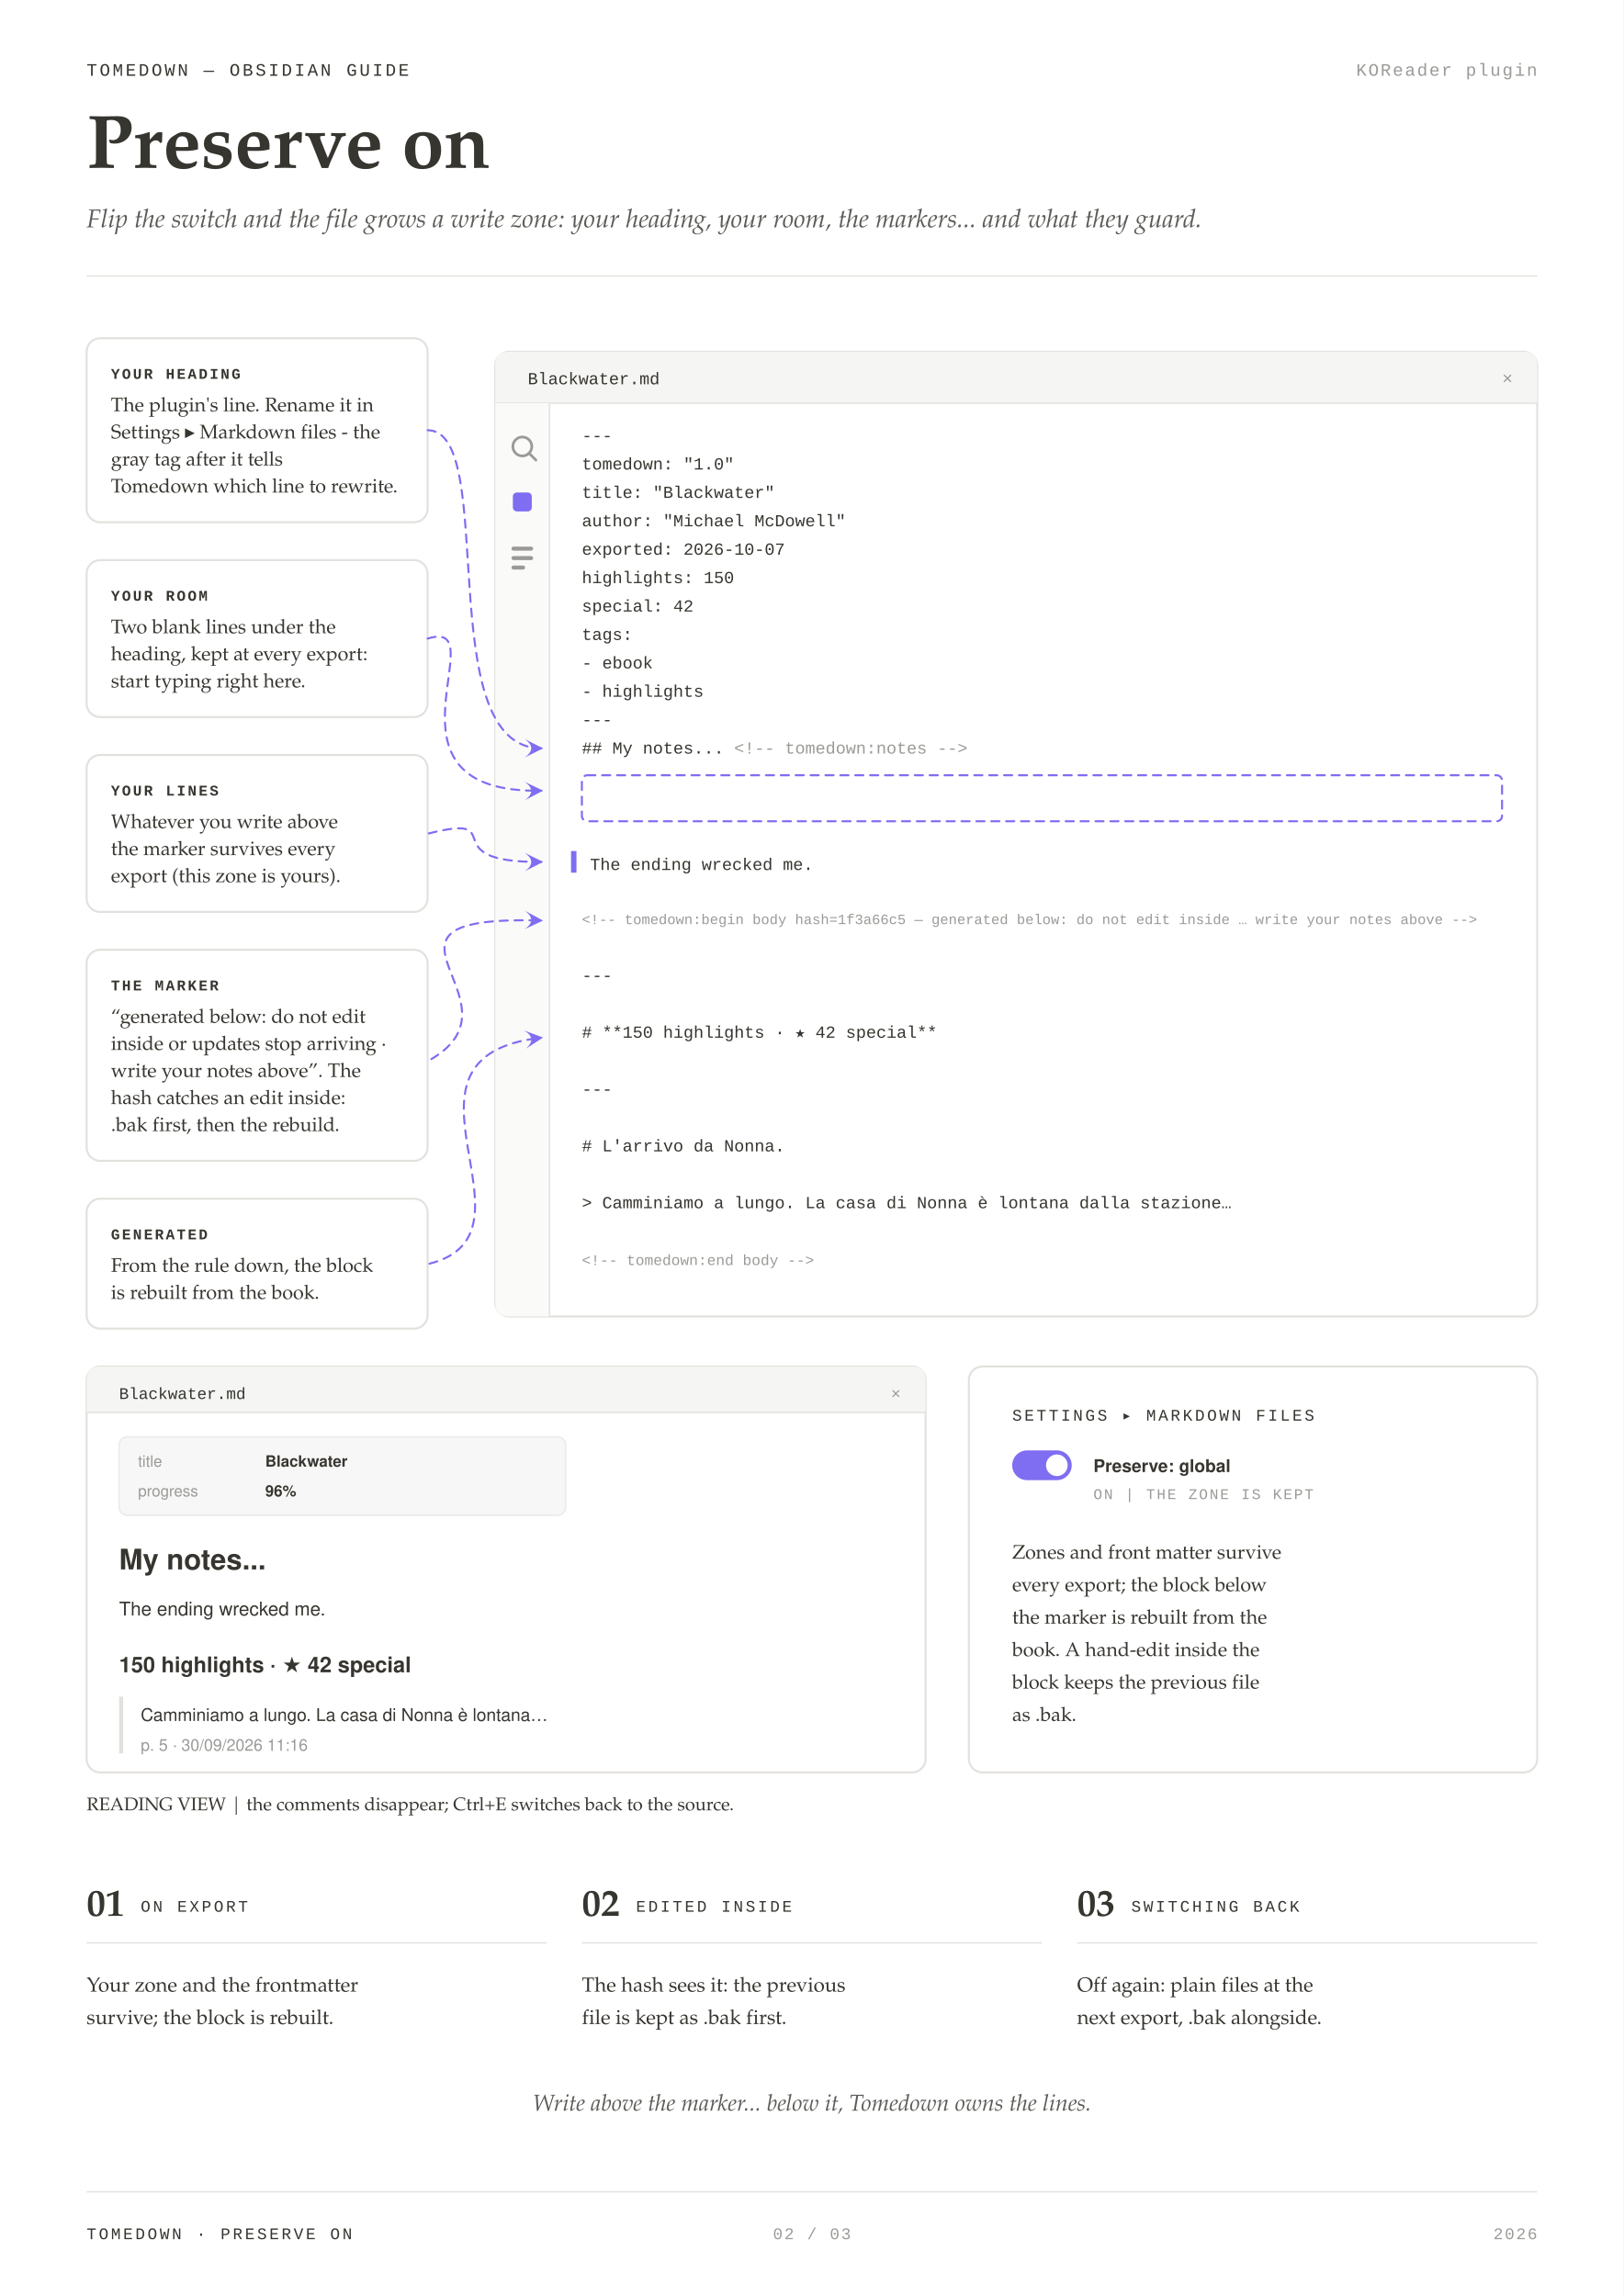
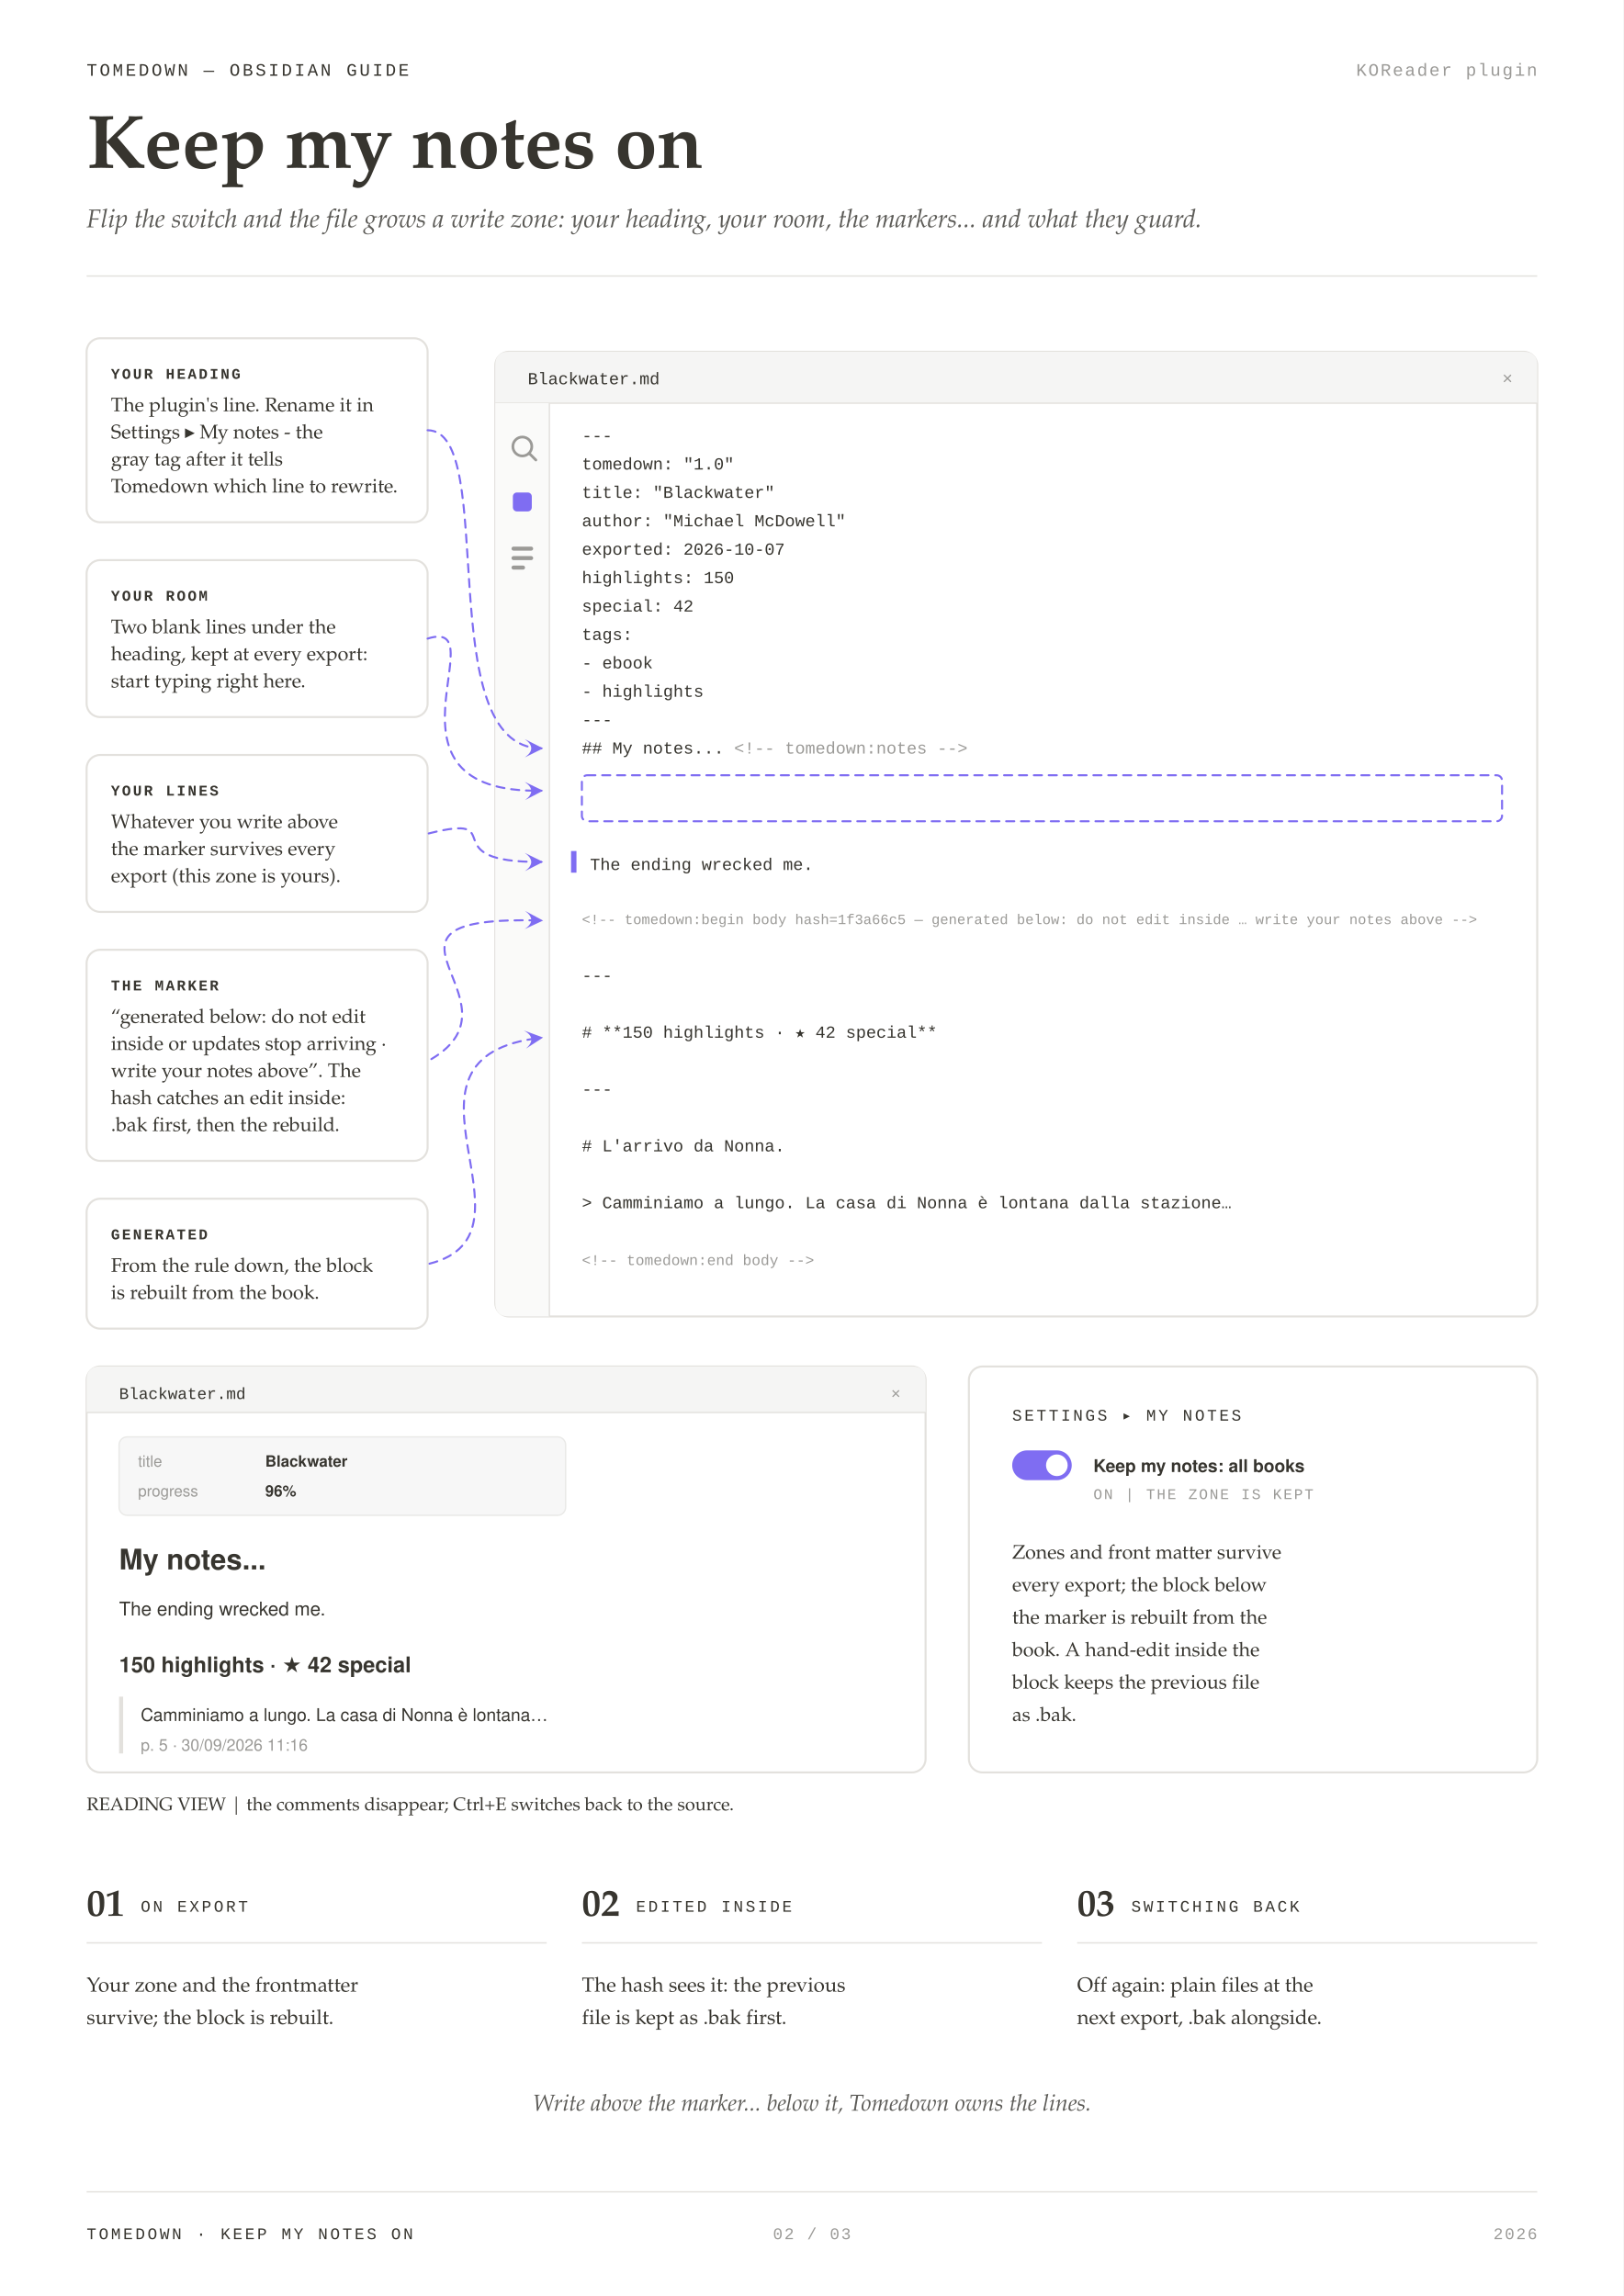
- <svg xmlns="http://www.w3.org/2000/svg" width="1200" height="1697" aria-label="Tomedown Obsidian guide 02 — the book file with Preserve: global on: the tagged heading you can rename, two blank lines of room under it, your own lines above the begin marker, the marker and its hash, the generated block between the markers, the reading view where the comments disappear, and the settings toggle" role="img">
+ <svg xmlns="http://www.w3.org/2000/svg" width="1200" height="1697" aria-label="Tomedown Obsidian guide 02 — the book file with Keep my notes: all books on: the tagged heading you can rename, two blank lines of room under it, your own lines above the begin marker, the marker and its hash, the generated block between the markers, the reading view where the comments disappear, and the settings toggle" role="img">
  <defs>
    <marker orient="auto-start-reverse" markerHeight="9" markerWidth="9" refY="5" refX="9" viewBox="0 0 10 10" id="ah">
      <path id="svg_1" fill="#7F6DF2" d="m0,0l10,5l-10,5q7,-5 0,-10z" />
    </marker>
  </defs>
  <g>
    <path id="svg_2" d="m-0.278,0l1200,0l0,1697l-1200,0l0,-1697z" opacity="undefined" fill="#FFFFFF" />
    <text id="svg_3" fill="#37352F" letter-spacing="1.8px" font-family="'SF Mono', Menlo, Consolas, 'JetBrains Mono', 'Liberation Mono', 'DejaVu Sans Mono', monospace" font-size="13" y="56" x="64" class="label">TOMEDOWN — OBSIDIAN GUIDE</text>
    <text id="svg_4" fill="#9B9A97" letter-spacing="1.2px" font-family="'SF Mono', Menlo, Consolas, 'JetBrains Mono', 'Liberation Mono', 'DejaVu Sans Mono', monospace" text-anchor="end" font-size="13" y="56" x="1136" class="labelm">KOReader plugin</text>
-     <text id="svg_5" fill="#37352F" font-weight="700" font-family="Georgia, 'Iowan Old Style', 'Palatino Linotype', 'Book Antiqua', 'Times New Roman', 'Liberation Serif', 'DejaVu Serif', serif" font-size="56" y="124" x="64" class="display">Preserve on</text>
+     <text id="svg_5" fill="#37352F" font-weight="700" font-family="Georgia, 'Iowan Old Style', 'Palatino Linotype', 'Book Antiqua', 'Times New Roman', 'Liberation Serif', 'DejaVu Serif', serif" font-size="56" y="124" x="64" class="display">Keep my notes on</text>
    <text id="svg_6" fill="#5C5B57" font-style="italic" font-family="Georgia, 'Iowan Old Style', 'Palatino Linotype', 'Book Antiqua', 'Times New Roman', 'Liberation Serif', 'DejaVu Serif', serif" font-size="19" y="168" x="64" class="deck">Flip the switch and the file grows a write zone: your heading, your room, the markers... and what they guard.</text>
    <line id="svg_7" stroke="#E3E1DD" y2="204" x2="1136" y1="204" x1="64" class="rule" />
    <path id="svg_8" d="m366,270c0,-5.434 4.566,-10 10,-10l750,0c5.434,0 10,4.566 10,10l0,693c0,5.434 -4.566,10 -10,10l-750,0c-5.434,0 -10,-4.566 -10,-10l0,-693z" opacity="undefined" stroke-width="1.5" stroke="#E3E1DD" fill="#FFFFFF" />
    <path id="svg_9" fill="#F5F5F4" d="m366,270q0,-10 10,-10l750,0q10,0 10,10l0,28l-770,0l0,-28z" />
    <line id="svg_10" stroke="#E3E1DD" y2="298" x2="1136" y1="298" x1="366" class="hair" />
    <text id="svg_11" fill="#37352F" font-family="'SF Mono', Menlo, Consolas, 'JetBrains Mono', 'Liberation Mono', 'DejaVu Sans Mono', monospace" font-size="12.5" y="284" x="390" class="code">Blackwater.md</text>
    <text id="svg_12" fill="#9B9A97" font-family="'SF Mono', Menlo, Consolas, 'JetBrains Mono', 'Liberation Mono', 'DejaVu Sans Mono', monospace" text-anchor="middle" font-size="13" y="284" x="1114" class="comment">×</text>
    <path id="svg_13" fill="#FAFAF9" d="m406,298l-40,0l0,665q0,10 10,10l30,0l0,-675z" />
    <line id="svg_14" stroke="#E3E1DD" y2="973" x2="406" y1="298" x1="406" class="hair" />
    <circle id="svg_15" stroke-width="2" stroke="#9B9A97" fill="none" r="7" cy="330" cx="386" />
    <path id="svg_16" stroke-linecap="round" stroke-width="2" stroke="#9B9A97" d="m391,335l5,5" />
    <rect id="svg_17" fill="#7F6DF2" rx="3" height="14" width="14" y="364" x="379" />
    <rect id="svg_18" fill="#9B9A97" rx="1.5" height="3" width="16" y="404" x="378" />
    <rect id="svg_19" fill="#9B9A97" rx="1.5" height="3" width="16" y="411" x="378" />
    <rect id="svg_20" fill="#9B9A97" rx="1.5" height="3" width="10" y="418" x="378" />
    <text id="svg_21" fill="#37352F" font-family="'SF Mono', Menlo, Consolas, 'JetBrains Mono', 'Liberation Mono', 'DejaVu Sans Mono', monospace" font-size="12.5" y="326" x="430" class="code">---</text>
    <text id="svg_22" fill="#37352F" font-family="'SF Mono', Menlo, Consolas, 'JetBrains Mono', 'Liberation Mono', 'DejaVu Sans Mono', monospace" font-size="12.5" y="347" x="430" class="code">tomedown: "1.0"</text>
    <text id="svg_23" fill="#37352F" font-family="'SF Mono', Menlo, Consolas, 'JetBrains Mono', 'Liberation Mono', 'DejaVu Sans Mono', monospace" font-size="12.5" y="368" x="430" class="code">title: "Blackwater"</text>
    <text id="svg_24" fill="#37352F" font-family="'SF Mono', Menlo, Consolas, 'JetBrains Mono', 'Liberation Mono', 'DejaVu Sans Mono', monospace" font-size="12.5" y="389" x="430" class="code">author: "Michael McDowell"</text>
    <text id="svg_25" fill="#37352F" font-family="'SF Mono', Menlo, Consolas, 'JetBrains Mono', 'Liberation Mono', 'DejaVu Sans Mono', monospace" font-size="12.5" y="410" x="430" class="code">exported: 2026-10-07</text>
    <text id="svg_26" fill="#37352F" font-family="'SF Mono', Menlo, Consolas, 'JetBrains Mono', 'Liberation Mono', 'DejaVu Sans Mono', monospace" font-size="12.5" y="431" x="430" class="code">highlights: 150</text>
    <text id="svg_27" fill="#37352F" font-family="'SF Mono', Menlo, Consolas, 'JetBrains Mono', 'Liberation Mono', 'DejaVu Sans Mono', monospace" font-size="12.5" y="452" x="430" class="code">special: 42</text>
    <text id="svg_28" fill="#37352F" font-family="'SF Mono', Menlo, Consolas, 'JetBrains Mono', 'Liberation Mono', 'DejaVu Sans Mono', monospace" font-size="12.5" y="473" x="430" class="code">tags:</text>
    <text id="svg_29" fill="#37352F" font-family="'SF Mono', Menlo, Consolas, 'JetBrains Mono', 'Liberation Mono', 'DejaVu Sans Mono', monospace" font-size="12.5" y="494" x="430" class="code">- ebook</text>
    <text id="svg_30" fill="#37352F" font-family="'SF Mono', Menlo, Consolas, 'JetBrains Mono', 'Liberation Mono', 'DejaVu Sans Mono', monospace" font-size="12.5" y="515" x="430" class="code">- highlights</text>
    <text id="svg_31" fill="#37352F" font-family="'SF Mono', Menlo, Consolas, 'JetBrains Mono', 'Liberation Mono', 'DejaVu Sans Mono', monospace" font-size="12.5" y="536" x="430" class="code">---</text>
    <text id="svg_32" fill="#37352F" font-family="SF Mono, Menlo, Consolas, JetBrains Mono, Liberation Mono, DejaVu Sans Mono, monospace" font-size="12.5" y="557" x="430">## My notes...
   <tspan id="svg_33" fill="#9B9A97">&lt;!-- tomedown:notes --&gt;</tspan>
    </text>
    <rect id="svg_34" stroke-linecap="round" fill="none" stroke-dasharray="6 5" stroke-width="1.5" stroke="#7F6DF2" rx="4" height="34" width="680" y="573" x="430" class="dash" />
    <rect id="svg_35" fill="#7F6DF2" height="16" width="4" y="629" x="422" class="accent" />
    <text id="svg_36" fill="#37352F" font-family="'SF Mono', Menlo, Consolas, 'JetBrains Mono', 'Liberation Mono', 'DejaVu Sans Mono', monospace" font-size="12.5" y="643" x="436" class="code">The ending wrecked me.</text>
    <text id="svg_37" fill="#37352F" font-family="'SF Mono', Menlo, Consolas, 'JetBrains Mono', 'Liberation Mono', 'DejaVu Sans Mono', monospace" font-size="12.5" y="662" x="430" class="code" />
    <text id="svg_38" fill="#9B9A97" font-family="'SF Mono', Menlo, Consolas, 'JetBrains Mono', 'Liberation Mono', 'DejaVu Sans Mono', monospace" font-size="10.5" y="683" x="430" class="comment">&lt;!-- tomedown:begin body hash=1f3a66c5 — generated below: do not edit inside … write your notes above --&gt;</text>
    <text id="svg_39" fill="#37352F" font-family="'SF Mono', Menlo, Consolas, 'JetBrains Mono', 'Liberation Mono', 'DejaVu Sans Mono', monospace" font-size="12.5" y="704" x="430" class="code" />
    <text id="svg_40" fill="#37352F" font-family="'SF Mono', Menlo, Consolas, 'JetBrains Mono', 'Liberation Mono', 'DejaVu Sans Mono', monospace" font-size="12.5" y="725" x="430" class="code">---</text>
    <text id="svg_41" fill="#37352F" font-family="'SF Mono', Menlo, Consolas, 'JetBrains Mono', 'Liberation Mono', 'DejaVu Sans Mono', monospace" font-size="12.5" y="746" x="430" class="code" />
    <text id="svg_42" fill="#37352F" font-family="'SF Mono', Menlo, Consolas, 'JetBrains Mono', 'Liberation Mono', 'DejaVu Sans Mono', monospace" font-size="12.5" y="767" x="430" class="code"># **150 highlights · ★ 42 special**</text>
    <text id="svg_43" fill="#37352F" font-family="'SF Mono', Menlo, Consolas, 'JetBrains Mono', 'Liberation Mono', 'DejaVu Sans Mono', monospace" font-size="12.5" y="788" x="430" class="code" />
    <text id="svg_44" fill="#37352F" font-family="'SF Mono', Menlo, Consolas, 'JetBrains Mono', 'Liberation Mono', 'DejaVu Sans Mono', monospace" font-size="12.5" y="809" x="430" class="code">---</text>
    <text id="svg_45" fill="#37352F" font-family="'SF Mono', Menlo, Consolas, 'JetBrains Mono', 'Liberation Mono', 'DejaVu Sans Mono', monospace" font-size="12.5" y="830" x="430" class="code" />
    <text id="svg_46" fill="#37352F" font-family="'SF Mono', Menlo, Consolas, 'JetBrains Mono', 'Liberation Mono', 'DejaVu Sans Mono', monospace" font-size="12.5" y="851" x="430" class="code"># L'arrivo da Nonna.</text>
    <text id="svg_47" fill="#37352F" font-family="'SF Mono', Menlo, Consolas, 'JetBrains Mono', 'Liberation Mono', 'DejaVu Sans Mono', monospace" font-size="12.5" y="872" x="430" class="code" />
    <text id="svg_48" fill="#37352F" font-family="'SF Mono', Menlo, Consolas, 'JetBrains Mono', 'Liberation Mono', 'DejaVu Sans Mono', monospace" font-size="12.5" y="893" x="430" class="code">&gt; Camminiamo a lungo. La casa di Nonna è lontana dalla stazione…</text>
    <text id="svg_49" fill="#37352F" font-family="'SF Mono', Menlo, Consolas, 'JetBrains Mono', 'Liberation Mono', 'DejaVu Sans Mono', monospace" font-size="12.5" y="914" x="430" class="code" />
    <text id="svg_50" fill="#9B9A97" font-family="'SF Mono', Menlo, Consolas, 'JetBrains Mono', 'Liberation Mono', 'DejaVu Sans Mono', monospace" font-size="11" y="935" x="430" class="comment">&lt;!-- tomedown:end body --&gt;</text>
    <rect id="svg_51" stroke-width="1.5" stroke="#E3E1DD" fill="none" rx="10" height="136" width="252" y="250" x="64" class="note" />
    <text id="svg_52" fill="#37352F" letter-spacing="1.5px" font-weight="600" font-family="'SF Mono', Menlo, Consolas, 'JetBrains Mono', 'Liberation Mono', 'DejaVu Sans Mono', monospace" font-size="11" y="280" x="82" class="nhead">YOUR HEADING</text>
    <text id="svg_53" fill="#37352F" font-family="Georgia, 'Iowan Old Style', 'Palatino Linotype', 'Book Antiqua', 'Times New Roman', 'Liberation Serif', 'DejaVu Serif', serif" font-size="14.5" y="304" x="82" class="body">The plugin's line. Rename it in</text>
-     <text id="svg_54" fill="#37352F" font-family="Georgia, 'Iowan Old Style', 'Palatino Linotype', 'Book Antiqua', 'Times New Roman', 'Liberation Serif', 'DejaVu Serif', serif" font-size="14.5" y="324" x="82" class="body">Settings ▸ Markdown files - the</text>
+     <text id="svg_54" fill="#37352F" font-family="Georgia, 'Iowan Old Style', 'Palatino Linotype', 'Book Antiqua', 'Times New Roman', 'Liberation Serif', 'DejaVu Serif', serif" font-size="14.5" y="324" x="82" class="body">Settings ▸ My notes - the</text>
    <text id="svg_55" fill="#37352F" font-family="Georgia, 'Iowan Old Style', 'Palatino Linotype', 'Book Antiqua', 'Times New Roman', 'Liberation Serif', 'DejaVu Serif', serif" font-size="14.5" y="344" x="82" class="body">gray tag after it tells</text>
    <text id="svg_56" fill="#37352F" font-family="Georgia, 'Iowan Old Style', 'Palatino Linotype', 'Book Antiqua', 'Times New Roman', 'Liberation Serif', 'DejaVu Serif', serif" font-size="14.5" y="364" x="82" class="body">Tomedown which line to rewrite.</text>
    <path id="svg_57" stroke-linecap="round" fill="none" stroke-dasharray="6 5" stroke-width="1.5" stroke="#7F6DF2" d="m316,318c53,0 1.889,234.833 84,235.111" marker-end="url(#ah)" class="dash" />
    <rect id="svg_58" stroke-width="1.5" stroke="#E3E1DD" fill="none" rx="10" height="116" width="252" y="414" x="64" class="note" />
    <text id="svg_59" fill="#37352F" letter-spacing="1.5px" font-weight="600" font-family="'SF Mono', Menlo, Consolas, 'JetBrains Mono', 'Liberation Mono', 'DejaVu Sans Mono', monospace" font-size="11" y="444" x="82" class="nhead">YOUR ROOM</text>
    <text id="svg_60" fill="#37352F" font-family="Georgia, 'Iowan Old Style', 'Palatino Linotype', 'Book Antiqua', 'Times New Roman', 'Liberation Serif', 'DejaVu Serif', serif" font-size="14.5" y="468" x="82" class="body">Two blank lines under the</text>
    <text id="svg_61" fill="#37352F" font-family="Georgia, 'Iowan Old Style', 'Palatino Linotype', 'Book Antiqua', 'Times New Roman', 'Liberation Serif', 'DejaVu Serif', serif" font-size="14.5" y="488" x="82" class="body">heading, kept at every export:</text>
    <text id="svg_62" fill="#37352F" font-family="Georgia, 'Iowan Old Style', 'Palatino Linotype', 'Book Antiqua', 'Times New Roman', 'Liberation Serif', 'DejaVu Serif', serif" font-size="14.5" y="508" x="82" class="body">start typing right here.</text>
    <path stroke="#7F6DF2" id="svg_63" stroke-linecap="round" fill="none" stroke-dasharray="6 5" stroke-width="1.5" d="m316,472c52.655,-16.552 -45.985,114.762 84,112.406" marker-end="url(#ah)" class="dash" />
    <rect id="svg_64" stroke-width="1.5" stroke="#E3E1DD" fill="none" rx="10" height="116" width="252" y="558" x="64" class="note" />
    <text id="svg_65" fill="#37352F" letter-spacing="1.5px" font-weight="600" font-family="'SF Mono', Menlo, Consolas, 'JetBrains Mono', 'Liberation Mono', 'DejaVu Sans Mono', monospace" font-size="11" y="588" x="82" class="nhead">YOUR LINES</text>
    <text id="svg_66" fill="#37352F" font-family="Georgia, 'Iowan Old Style', 'Palatino Linotype', 'Book Antiqua', 'Times New Roman', 'Liberation Serif', 'DejaVu Serif', serif" font-size="14.5" y="612" x="82" class="body">Whatever you write above</text>
    <text id="svg_67" fill="#37352F" font-family="Georgia, 'Iowan Old Style', 'Palatino Linotype', 'Book Antiqua', 'Times New Roman', 'Liberation Serif', 'DejaVu Serif', serif" font-size="14.5" y="632" x="82" class="body">the marker survives every</text>
    <text id="svg_68" fill="#37352F" font-family="Georgia, 'Iowan Old Style', 'Palatino Linotype', 'Book Antiqua', 'Times New Roman', 'Liberation Serif', 'DejaVu Serif', serif" font-size="14.5" y="652" x="82" class="body">export (this zone is yours).</text>
    <path id="svg_69" stroke-linecap="round" fill="none" stroke-dasharray="6 5" stroke-width="1.5" stroke="#7F6DF2" d="m316.833,616c61.966,-15.517 0.816,21.732 83.167,21.042" marker-end="url(#ah)" class="dash" />
    <rect id="svg_70" stroke-width="1.5" stroke="#E3E1DD" fill="none" rx="10" height="156" width="252" y="702" x="64" class="note" />
    <text id="svg_71" fill="#37352F" letter-spacing="1.5px" font-weight="600" font-family="'SF Mono', Menlo, Consolas, 'JetBrains Mono', 'Liberation Mono', 'DejaVu Sans Mono', monospace" font-size="11" y="732" x="82" class="nhead">THE MARKER</text>
    <text id="svg_72" fill="#37352F" font-family="Georgia, 'Iowan Old Style', 'Palatino Linotype', 'Book Antiqua', 'Times New Roman', 'Liberation Serif', 'DejaVu Serif', serif" font-size="14.5" y="756" x="82" class="body">“generated below: do not edit</text>
    <text id="svg_73" fill="#37352F" font-family="Georgia, 'Iowan Old Style', 'Palatino Linotype', 'Book Antiqua', 'Times New Roman', 'Liberation Serif', 'DejaVu Serif', serif" font-size="14.5" y="776" x="82" class="body">inside or updates stop arriving ·</text>
    <text id="svg_74" fill="#37352F" font-family="Georgia, 'Iowan Old Style', 'Palatino Linotype', 'Book Antiqua', 'Times New Roman', 'Liberation Serif', 'DejaVu Serif', serif" font-size="14.5" y="796" x="82" class="body">write your notes above”. The</text>
    <text id="svg_75" fill="#37352F" font-family="Georgia, 'Iowan Old Style', 'Palatino Linotype', 'Book Antiqua', 'Times New Roman', 'Liberation Serif', 'DejaVu Serif', serif" font-size="14.5" y="816" x="82" class="body">hash catches an edit inside:</text>
    <text id="svg_76" fill="#37352F" font-family="Georgia, 'Iowan Old Style', 'Palatino Linotype', 'Book Antiqua', 'Times New Roman', 'Liberation Serif', 'DejaVu Serif', serif" font-size="14.5" y="836" x="82" class="body">.bak first, then the rebuild.</text>
    <path id="svg_77" stroke-linecap="round" fill="none" stroke-dasharray="6 5" stroke-width="1.5" stroke="#7F6DF2" d="m318.778,782.778c73,-43.103 -66.732,-106.559 81.222,-102.421" marker-end="url(#ah)" class="dash" />
    <rect id="svg_78" stroke-width="1.5" stroke="#E3E1DD" fill="none" rx="10" height="96" width="252" y="886" x="64" class="note" />
    <text id="svg_79" fill="#37352F" letter-spacing="1.5px" font-weight="600" font-family="'SF Mono', Menlo, Consolas, 'JetBrains Mono', 'Liberation Mono', 'DejaVu Sans Mono', monospace" font-size="11" y="916" x="82" class="nhead">GENERATED</text>
    <text id="svg_80" fill="#37352F" font-family="Georgia, 'Iowan Old Style', 'Palatino Linotype', 'Book Antiqua', 'Times New Roman', 'Liberation Serif', 'DejaVu Serif', serif" font-size="14.5" y="940" x="82" class="body">From the rule down, the block</text>
    <text id="svg_81" fill="#37352F" font-family="Georgia, 'Iowan Old Style', 'Palatino Linotype', 'Book Antiqua', 'Times New Roman', 'Liberation Serif', 'DejaVu Serif', serif" font-size="14.5" y="960" x="82" class="body">is rebuilt from the book.</text>
    <path stroke="#7F6DF2" id="svg_82" stroke-linecap="round" fill="none" stroke-dasharray="6 5" stroke-width="1.5" d="m317.389,934c89.191,-22.5 -41.666,-153.111 82.611,-167" marker-end="url(#ah)" class="dash" />
    <rect id="svg_83" stroke-width="1.5" stroke="#E3E1DD" fill="#FFFFFF" rx="10" height="300" width="620" y="1010" x="64" />
    <path id="svg_84" fill="#F5F5F4" d="m64,1020q0,-10 10,-10l600,0q10,0 10,10l0,24l-620,0l0,-24z" />
    <line id="svg_85" stroke="#E3E1DD" y2="1044" x2="684" y1="1044" x1="64" class="hair" />
    <text id="svg_86" fill="#37352F" font-family="'SF Mono', Menlo, Consolas, 'JetBrains Mono', 'Liberation Mono', 'DejaVu Sans Mono', monospace" font-size="12" y="1034" x="88" class="code">Blackwater.md</text>
    <text id="svg_87" fill="#9B9A97" font-family="'SF Mono', Menlo, Consolas, 'JetBrains Mono', 'Liberation Mono', 'DejaVu Sans Mono', monospace" text-anchor="middle" font-size="12" y="1034" x="662" class="comment">×</text>
    <rect id="svg_88" stroke="#E9E9E7" fill="#F7F7F7" rx="6" height="58" width="330" y="1062" x="88" />
    <text id="svg_89" fill="#9B9A97" font-family="'Helvetica Neue', Helvetica, Arial, 'Liberation Sans', 'DejaVu Sans', sans-serif" font-size="11.5" y="1084" x="102" class="uim">title</text>
    <text id="svg_90" fill="#37352F" font-family="'Helvetica Neue', Helvetica, Arial, 'Liberation Sans', 'DejaVu Sans', sans-serif" font-weight="700" font-size="11.5" y="1084" x="196" class="ui">Blackwater</text>
    <text id="svg_91" fill="#9B9A97" font-family="'Helvetica Neue', Helvetica, Arial, 'Liberation Sans', 'DejaVu Sans', sans-serif" font-size="11.5" y="1106" x="102" class="uim">progress</text>
    <text id="svg_92" fill="#37352F" font-family="'Helvetica Neue', Helvetica, Arial, 'Liberation Sans', 'DejaVu Sans', sans-serif" font-weight="700" font-size="11.5" y="1106" x="196" class="ui">96%</text>
    <text id="svg_93" fill="#37352F" font-family="'Helvetica Neue', Helvetica, Arial, 'Liberation Sans', 'DejaVu Sans', sans-serif" font-weight="700" font-size="21" y="1160" x="88" class="ui">My notes...</text>
    <text id="svg_94" fill="#37352F" font-family="'Helvetica Neue', Helvetica, Arial, 'Liberation Sans', 'DejaVu Sans', sans-serif" font-size="14" y="1194" x="88" class="ui">The ending wrecked me.</text>
    <text id="svg_95" fill="#37352F" font-family="'Helvetica Neue', Helvetica, Arial, 'Liberation Sans', 'DejaVu Sans', sans-serif" font-weight="700" font-size="16" y="1236" x="88" class="ui">150 highlights · ★ 42 special</text>
    <rect id="svg_96" fill="#E3E1DD" height="42" width="3" y="1254" x="88" />
    <text id="svg_97" fill="#37352F" font-family="'Helvetica Neue', Helvetica, Arial, 'Liberation Sans', 'DejaVu Sans', sans-serif" font-size="13" y="1272" x="104" class="ui">Camminiamo a lungo. La casa di Nonna è lontana…</text>
    <text id="svg_98" fill="#9B9A97" font-family="'Helvetica Neue', Helvetica, Arial, 'Liberation Sans', 'DejaVu Sans', sans-serif" font-size="12" y="1294" x="104" class="uim">p. 5 · 30/09/2026 11:16</text>
    <text id="svg_99" font-family="Georgia, 'Iowan Old Style', 'Palatino Linotype', 'Book Antiqua', 'Times New Roman', 'Liberation Serif', 'DejaVu Serif', serif" fill="#37352F" font-size="13.5" y="1338" x="64" class="body">READING VIEW | the comments disappear; Ctrl+E switches back to the source.</text>
    <rect id="svg_100" stroke-width="1.5" stroke="#E3E1DD" fill="#FFFFFF" rx="10" height="300" width="420" y="1010" x="716" class="card" />
-     <text id="svg_101" fill="#37352F" letter-spacing="1.8px" font-family="'SF Mono', Menlo, Consolas, 'JetBrains Mono', 'Liberation Mono', 'DejaVu Sans Mono', monospace" font-size="12" y="1050" x="748" class="label">SETTINGS ▸ MARKDOWN FILES</text>
+     <text id="svg_101" fill="#37352F" letter-spacing="1.8px" font-family="'SF Mono', Menlo, Consolas, 'JetBrains Mono', 'Liberation Mono', 'DejaVu Sans Mono', monospace" font-size="12" y="1050" x="748" class="label">SETTINGS ▸ MY NOTES</text>
    <rect id="svg_102" fill="#7F6DF2" rx="11" height="22" width="44" y="1072" x="748" />
    <circle id="svg_103" fill="#FFFFFF" r="8" cy="1083" cx="781" />
-     <text id="svg_104" fill="#37352F" font-weight="700" font-family="'Helvetica Neue', Helvetica, Arial, 'Liberation Sans', 'DejaVu Sans', sans-serif" font-size="13" y="1088" x="808" class="menu">Preserve: global</text>
+     <text id="svg_104" fill="#37352F" font-weight="700" font-family="'Helvetica Neue', Helvetica, Arial, 'Liberation Sans', 'DejaVu Sans', sans-serif" font-size="13" y="1088" x="808" class="menu">Keep my notes: all books</text>
    <text id="svg_105" fill="#9B9A97" letter-spacing="1.2px" font-family="'SF Mono', Menlo, Consolas, 'JetBrains Mono', 'Liberation Mono', 'DejaVu Sans Mono', monospace" font-size="11" y="1108" x="808" class="labelm">ON | THE ZONE IS KEPT</text>
    <text id="svg_106" fill="#37352F" font-family="Georgia, 'Iowan Old Style', 'Palatino Linotype', 'Book Antiqua', 'Times New Roman', 'Liberation Serif', 'DejaVu Serif', serif" font-size="14.5" y="1152" x="748" class="body">Zones and front matter survive</text>
    <text id="svg_107" fill="#37352F" font-family="Georgia, 'Iowan Old Style', 'Palatino Linotype', 'Book Antiqua', 'Times New Roman', 'Liberation Serif', 'DejaVu Serif', serif" font-size="14.5" y="1176" x="748" class="body">every export; the block below</text>
    <text id="svg_108" fill="#37352F" font-family="Georgia, 'Iowan Old Style', 'Palatino Linotype', 'Book Antiqua', 'Times New Roman', 'Liberation Serif', 'DejaVu Serif', serif" font-size="14.5" y="1200" x="748" class="body">the marker is rebuilt from the</text>
    <text id="svg_109" fill="#37352F" font-family="Georgia, 'Iowan Old Style', 'Palatino Linotype', 'Book Antiqua', 'Times New Roman', 'Liberation Serif', 'DejaVu Serif', serif" font-size="14.5" y="1224" x="748" class="body">book. A hand-edit inside the</text>
    <text id="svg_110" fill="#37352F" font-family="Georgia, 'Iowan Old Style', 'Palatino Linotype', 'Book Antiqua', 'Times New Roman', 'Liberation Serif', 'DejaVu Serif', serif" font-size="14.5" y="1248" x="748" class="body">block keeps the previous file</text>
    <text id="svg_111" fill="#37352F" font-family="Georgia, 'Iowan Old Style', 'Palatino Linotype', 'Book Antiqua', 'Times New Roman', 'Liberation Serif', 'DejaVu Serif', serif" font-size="14.5" y="1272" x="748" class="body">as .bak.</text>
    <text id="svg_112" fill="#37352F" font-weight="700" font-family="Georgia, 'Iowan Old Style', 'Palatino Linotype', 'Book Antiqua', 'Times New Roman', 'Liberation Serif', 'DejaVu Serif', serif" font-size="28" y="1416" x="64" class="display">01</text>
    <text id="svg_113" fill="#37352F" letter-spacing="1.8px" font-family="'SF Mono', Menlo, Consolas, 'JetBrains Mono', 'Liberation Mono', 'DejaVu Sans Mono', monospace" font-size="12" y="1413" x="104" class="label">ON EXPORT</text>
    <line id="svg_114" stroke="#E3E1DD" y2="1436" x2="404" y1="1436" x1="64" class="hair" />
    <text id="svg_115" fill="#37352F" font-family="Georgia, 'Iowan Old Style', 'Palatino Linotype', 'Book Antiqua', 'Times New Roman', 'Liberation Serif', 'DejaVu Serif', serif" font-size="15" y="1472" x="64" class="body">Your zone and the frontmatter</text>
    <text id="svg_116" fill="#37352F" font-family="Georgia, 'Iowan Old Style', 'Palatino Linotype', 'Book Antiqua', 'Times New Roman', 'Liberation Serif', 'DejaVu Serif', serif" font-size="15" y="1496" x="64" class="body">survive; the block is rebuilt.</text>
    <text id="svg_117" fill="#37352F" font-weight="700" font-family="Georgia, 'Iowan Old Style', 'Palatino Linotype', 'Book Antiqua', 'Times New Roman', 'Liberation Serif', 'DejaVu Serif', serif" font-size="28" y="1416" x="430" class="display">02</text>
    <text id="svg_118" fill="#37352F" letter-spacing="1.8px" font-family="'SF Mono', Menlo, Consolas, 'JetBrains Mono', 'Liberation Mono', 'DejaVu Sans Mono', monospace" font-size="12" y="1413" x="470" class="label">EDITED INSIDE</text>
    <line id="svg_119" stroke="#E3E1DD" y2="1436" x2="770" y1="1436" x1="430" class="hair" />
    <text id="svg_120" fill="#37352F" font-family="Georgia, 'Iowan Old Style', 'Palatino Linotype', 'Book Antiqua', 'Times New Roman', 'Liberation Serif', 'DejaVu Serif', serif" font-size="15" y="1472" x="430" class="body">The hash sees it: the previous</text>
    <text id="svg_121" fill="#37352F" font-family="Georgia, 'Iowan Old Style', 'Palatino Linotype', 'Book Antiqua', 'Times New Roman', 'Liberation Serif', 'DejaVu Serif', serif" font-size="15" y="1496" x="430" class="body">file is kept as .bak first.</text>
    <text id="svg_122" fill="#37352F" font-weight="700" font-family="Georgia, 'Iowan Old Style', 'Palatino Linotype', 'Book Antiqua', 'Times New Roman', 'Liberation Serif', 'DejaVu Serif', serif" font-size="28" y="1416" x="796" class="display">03</text>
    <text id="svg_123" fill="#37352F" letter-spacing="1.8px" font-family="'SF Mono', Menlo, Consolas, 'JetBrains Mono', 'Liberation Mono', 'DejaVu Sans Mono', monospace" font-size="12" y="1413" x="836" class="label">SWITCHING BACK</text>
    <line id="svg_124" stroke="#E3E1DD" y2="1436" x2="1136" y1="1436" x1="796" class="hair" />
    <text id="svg_125" fill="#37352F" font-family="Georgia, 'Iowan Old Style', 'Palatino Linotype', 'Book Antiqua', 'Times New Roman', 'Liberation Serif', 'DejaVu Serif', serif" font-size="15" y="1472" x="796" class="body">Off again: plain files at the</text>
    <text id="svg_126" fill="#37352F" font-family="Georgia, 'Iowan Old Style', 'Palatino Linotype', 'Book Antiqua', 'Times New Roman', 'Liberation Serif', 'DejaVu Serif', serif" font-size="15" y="1496" x="796" class="body">next export, .bak alongside.</text>
    <text id="svg_127" fill="#5C5B57" font-style="italic" font-family="Georgia, 'Iowan Old Style', 'Palatino Linotype', 'Book Antiqua', 'Times New Roman', 'Liberation Serif', 'DejaVu Serif', serif" text-anchor="middle" font-size="17" y="1560" x="600" class="deck">Write above the marker... below it, Tomedown owns the lines.</text>
    <line id="svg_128" stroke="#E3E1DD" y2="1620" x2="1136" y1="1620" x1="64" class="rule" />
-     <text id="svg_129" fill="#37352F" letter-spacing="1.8px" font-family="'SF Mono', Menlo, Consolas, 'JetBrains Mono', 'Liberation Mono', 'DejaVu Sans Mono', monospace" font-size="12" y="1655" x="64" class="label">TOMEDOWN · PRESERVE ON</text>
+     <text id="svg_129" fill="#37352F" letter-spacing="1.8px" font-family="'SF Mono', Menlo, Consolas, 'JetBrains Mono', 'Liberation Mono', 'DejaVu Sans Mono', monospace" font-size="12" y="1655" x="64" class="label">TOMEDOWN · KEEP MY NOTES ON</text>
    <text id="svg_130" fill="#9B9A97" letter-spacing="1.2px" font-family="'SF Mono', Menlo, Consolas, 'JetBrains Mono', 'Liberation Mono', 'DejaVu Sans Mono', monospace" text-anchor="middle" font-size="12" y="1655" x="600" class="labelm">02 / 03</text>
    <text id="svg_131" fill="#9B9A97" letter-spacing="1.2px" font-family="'SF Mono', Menlo, Consolas, 'JetBrains Mono', 'Liberation Mono', 'DejaVu Sans Mono', monospace" text-anchor="end" font-size="12" y="1655" x="1136" class="labelm">2026</text>
  </g>
</svg>
